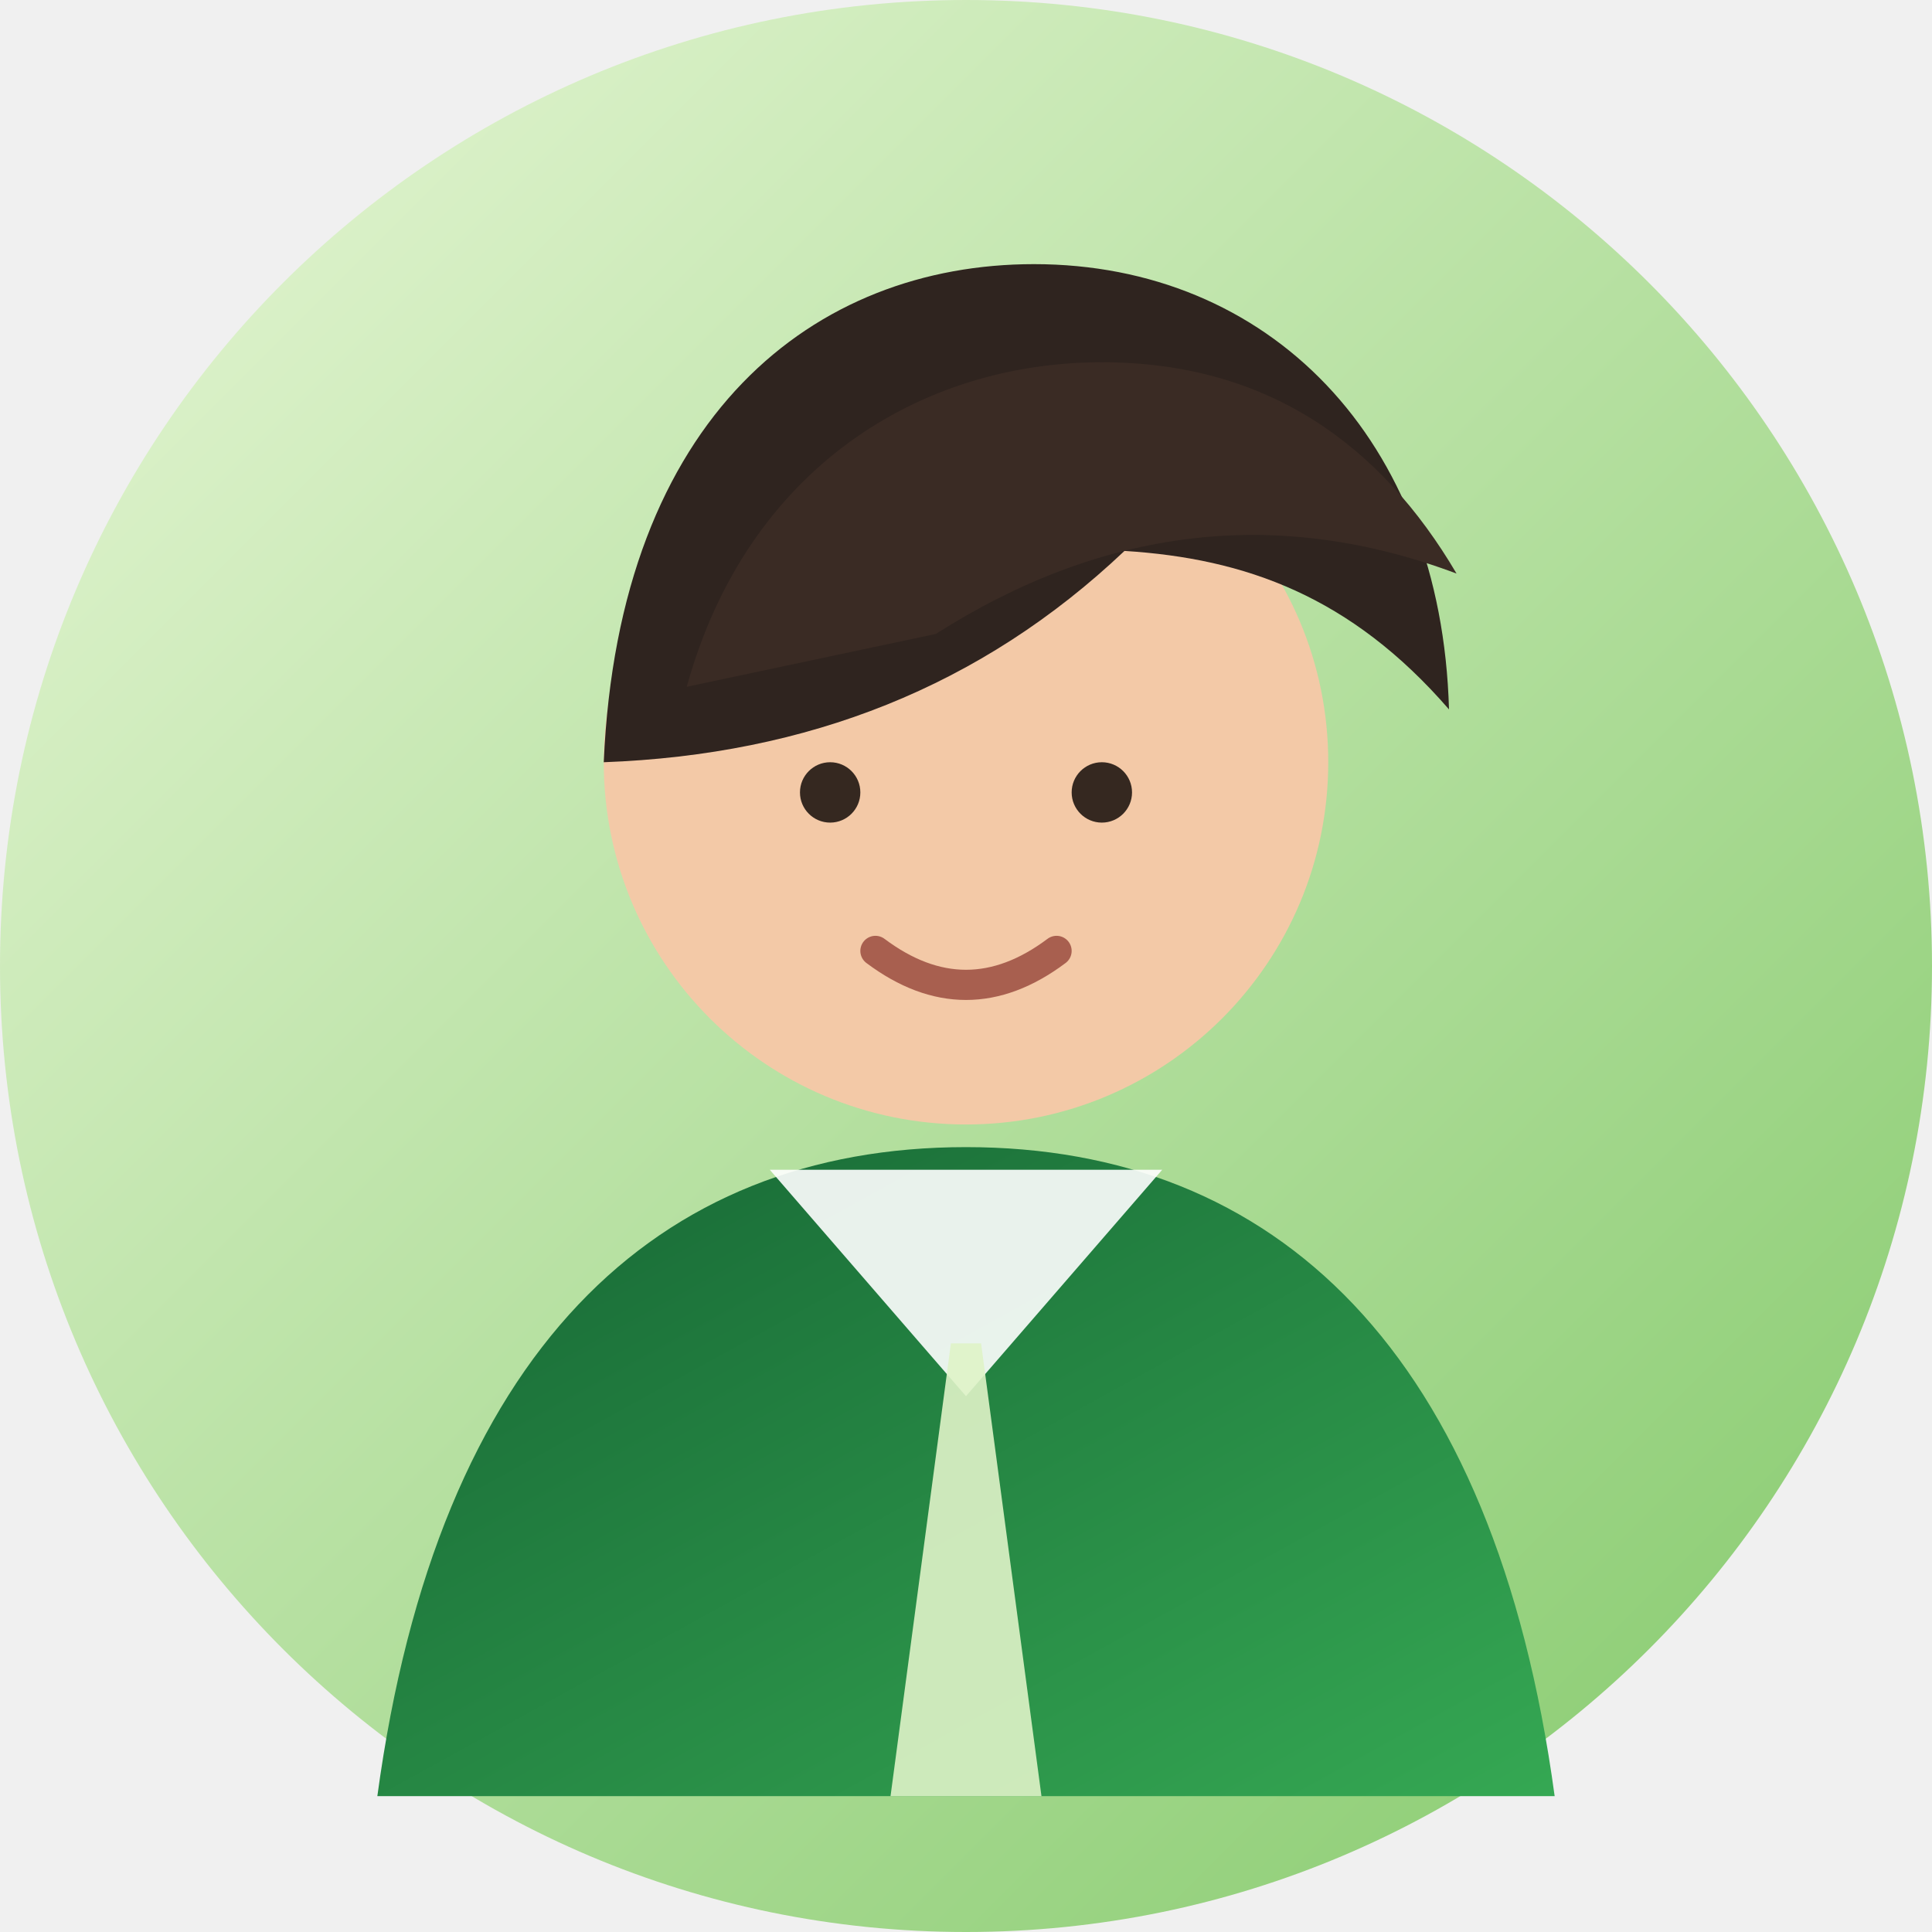
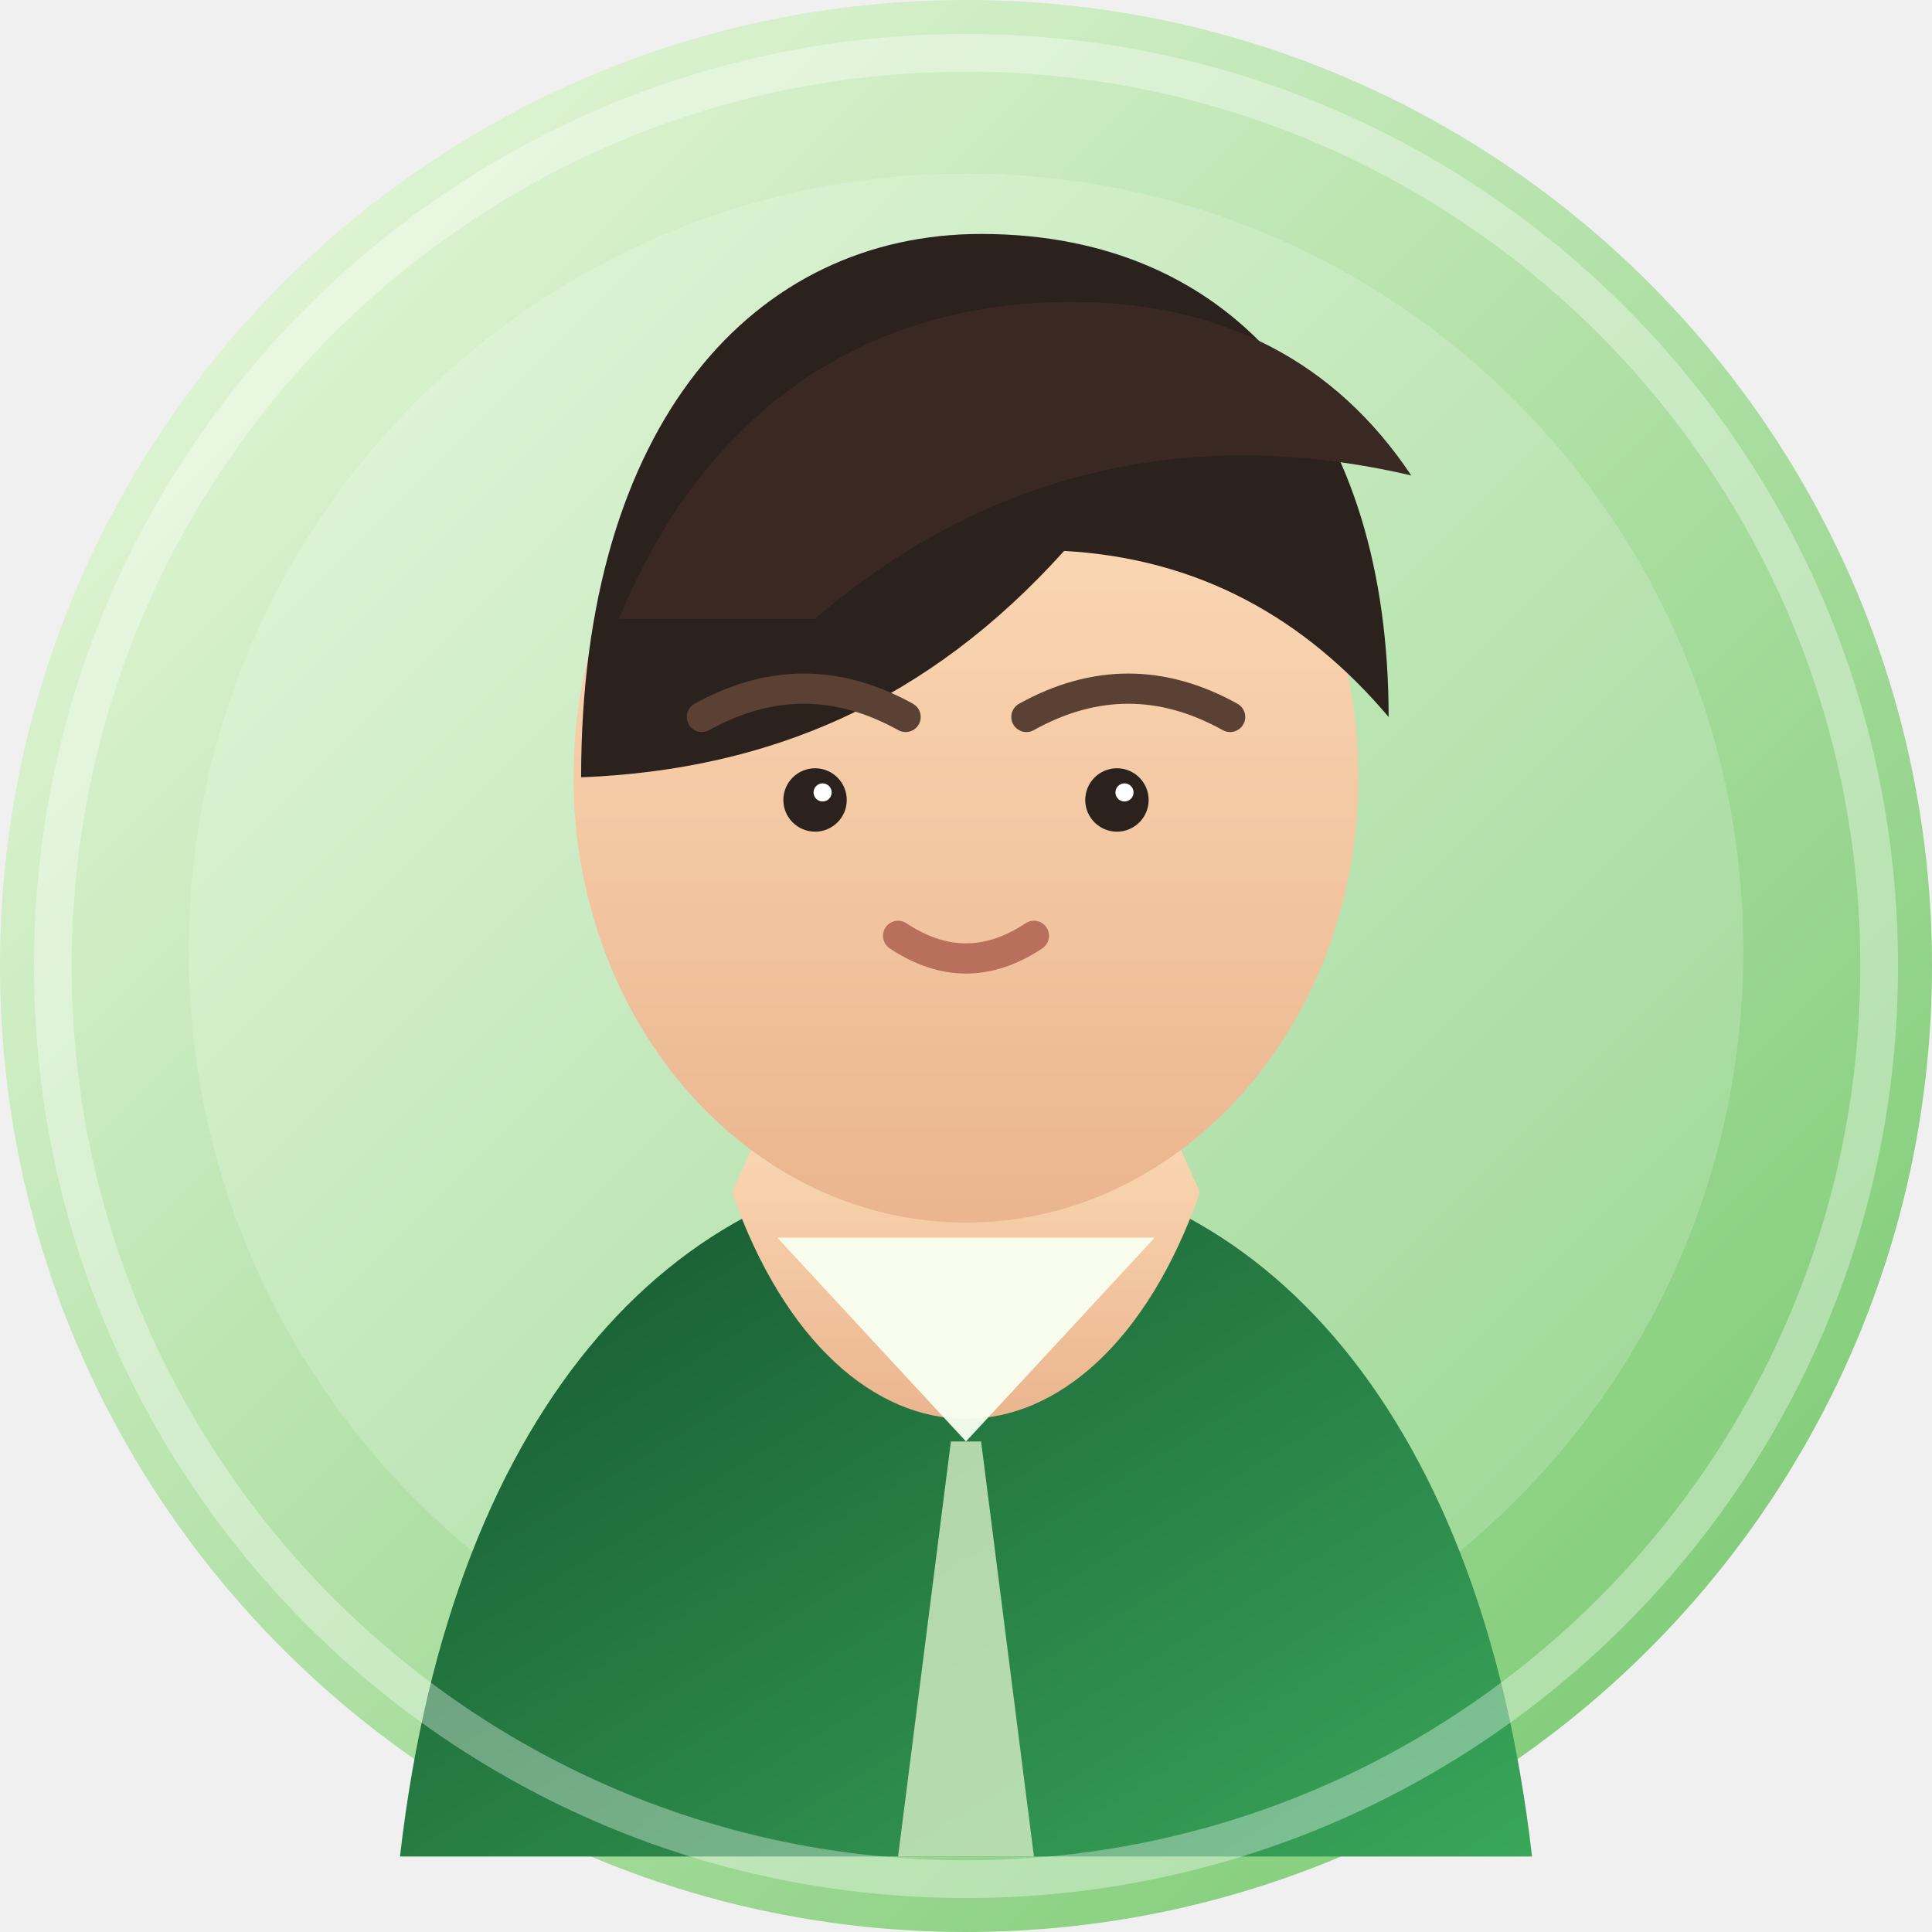
<svg xmlns="http://www.w3.org/2000/svg" viewBox="0 0 256 256">
  <defs>
    <linearGradient id="bg" x1="0" y1="0" x2="1" y2="1">
-       <stop stop-color="#e8f7d7" />
-       <stop offset="1" stop-color="#83c96a" />
+       <stop stop-color="#f0fbe4" />
+       <stop offset="1" stop-color="#72c66a" />
    </linearGradient>
    <linearGradient id="shirt" x1="0" y1="0" x2="1" y2="1">
-       <stop stop-color="#166534" />
-       <stop offset="1" stop-color="#35a853" />
+       <stop stop-color="#14532d" />
+       <stop offset="1" stop-color="#39a65a" />
+     </linearGradient>
+     <linearGradient id="skin" x1="0" y1="0" x2="0" y2="1">
+       <stop stop-color="#ffe0bd" />
+       <stop offset="1" stop-color="#eab58f" />
    </linearGradient>
  </defs>
  <circle cx="128" cy="128" r="128" fill="url(#bg)" />
-   <circle cx="128" cy="101" r="48" fill="#f3c9a7" />
-   <path d="M80 101c2-46 28-66 57-66 31 0 54 23 55 59-13-15-27-20-43-21-19 18-42 27-69 28Z" fill="#2f241f" />
-   <path d="M91 91c8-29 31-43 55-43 22 0 37 11 47 28-24-9-47-6-69 8Z" fill="#3a2b24" />
-   <circle cx="110" cy="105" r="4" fill="#352820" />
-   <circle cx="146" cy="105" r="4" fill="#352820" />
-   <path d="M116 126c8 6 16 6 24 0" fill="none" stroke="#a85f4f" stroke-width="4" stroke-linecap="round" />
-   <path d="M50 238c8-59 37-86 78-86s70 27 78 86Z" fill="url(#shirt)" />
-   <path d="M102 155l26 30 26-30" fill="#fff" opacity=".9" />
-   <path d="M126 178l-8 60h20l-8-60Z" fill="#dff3c8" opacity=".9" />
+   <circle cx="128" cy="126" r="103" fill="#fff" opacity=".18" />
+   <path d="M53 246c7-61 38-92 75-92s68 31 75 92Z" fill="url(#shirt)" />
+   <path d="M97 158c7 20 19 30 31 30s24-10 31-30l-8-18h-46Z" fill="url(#skin)" />
+   <ellipse cx="128" cy="103" rx="52" ry="59" fill="url(#skin)" />
+   <path d="M77 103c0-47 23-72 53-72 34 0 54 25 54 64-11-13-25-21-43-22-18 20-39 29-64 30Z" fill="#2b211d" />
+   <path d="M82 82c12-29 34-42 60-42 20 0 35 8 45 23-30-7-57 0-79 19Z" fill="#3a2922" />
+   <path d="M93 95c9-5 18-5 27 0" fill="none" stroke="#5b4034" stroke-width="4" stroke-linecap="round" />
+   <path d="M136 95c9-5 18-5 27 0" fill="none" stroke="#5b4034" stroke-width="4" stroke-linecap="round" />
+   <circle cx="108" cy="106" r="4.2" fill="#2b211d" />
+   <circle cx="148" cy="106" r="4.2" fill="#2b211d" />
+   <circle cx="109" cy="105" r="1.2" fill="#fff" />
+   <circle cx="149" cy="105" r="1.2" fill="#fff" />
+   <path d="M119 124c6 4 12 4 18 0" fill="none" stroke="#b86f5b" stroke-width="4" stroke-linecap="round" />
+   <path d="M103 164l25 27 25-27" fill="#f8fff0" opacity=".95" />
+   <path d="M126 191h4l7 55h-18Z" fill="#d7efc5" opacity=".8" />
+   <circle cx="128" cy="128" r="121" fill="none" stroke="#fff" stroke-width="5" opacity=".35" />
</svg>
